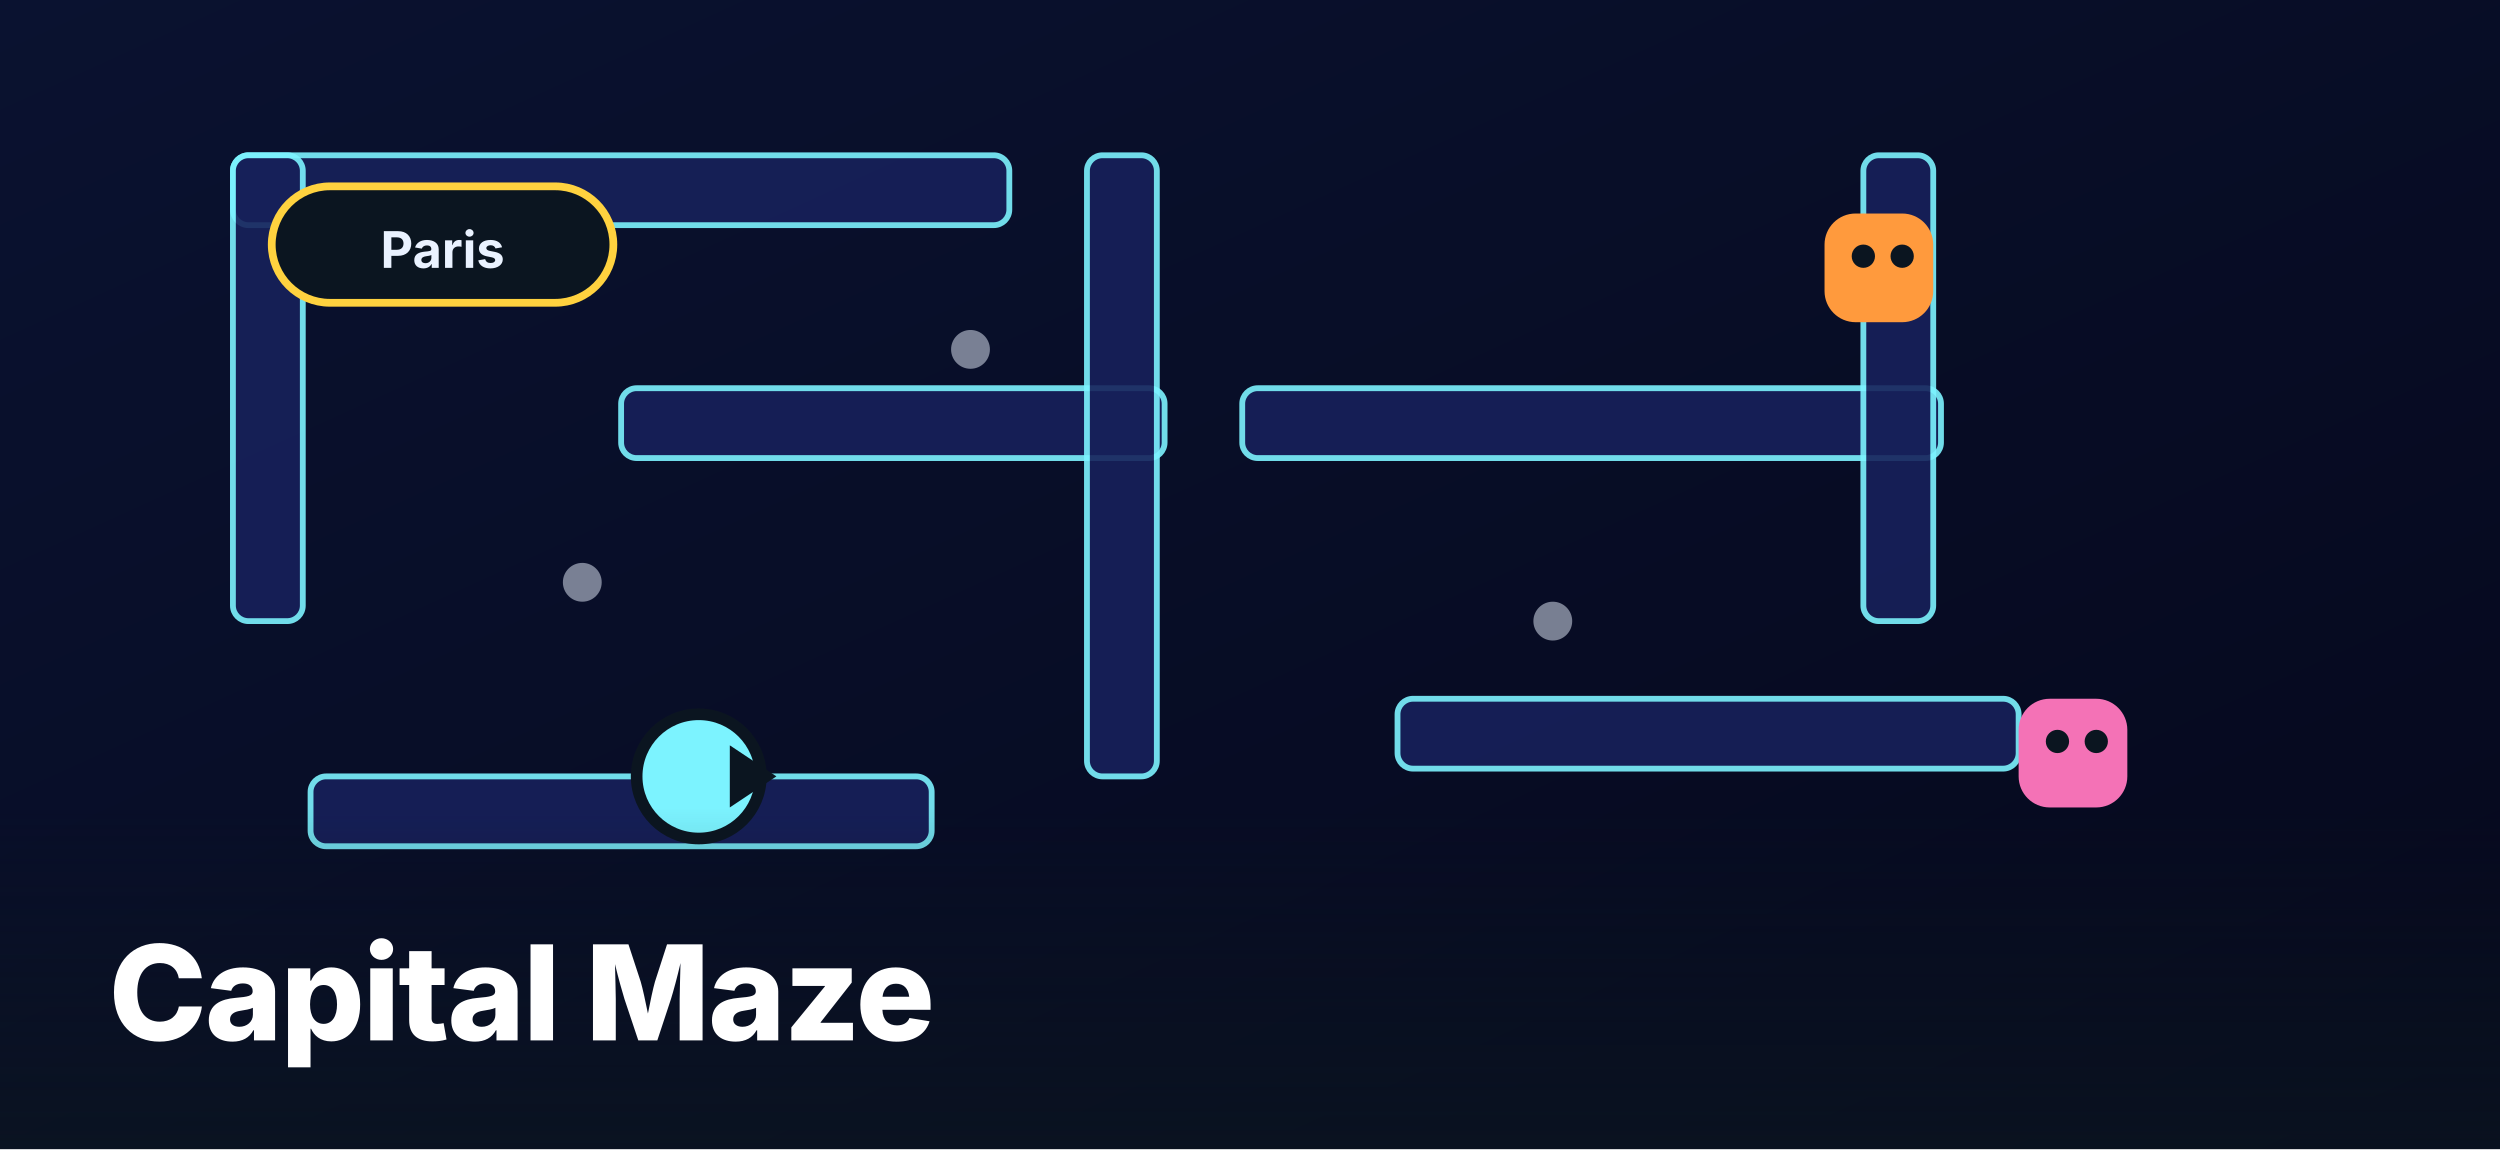
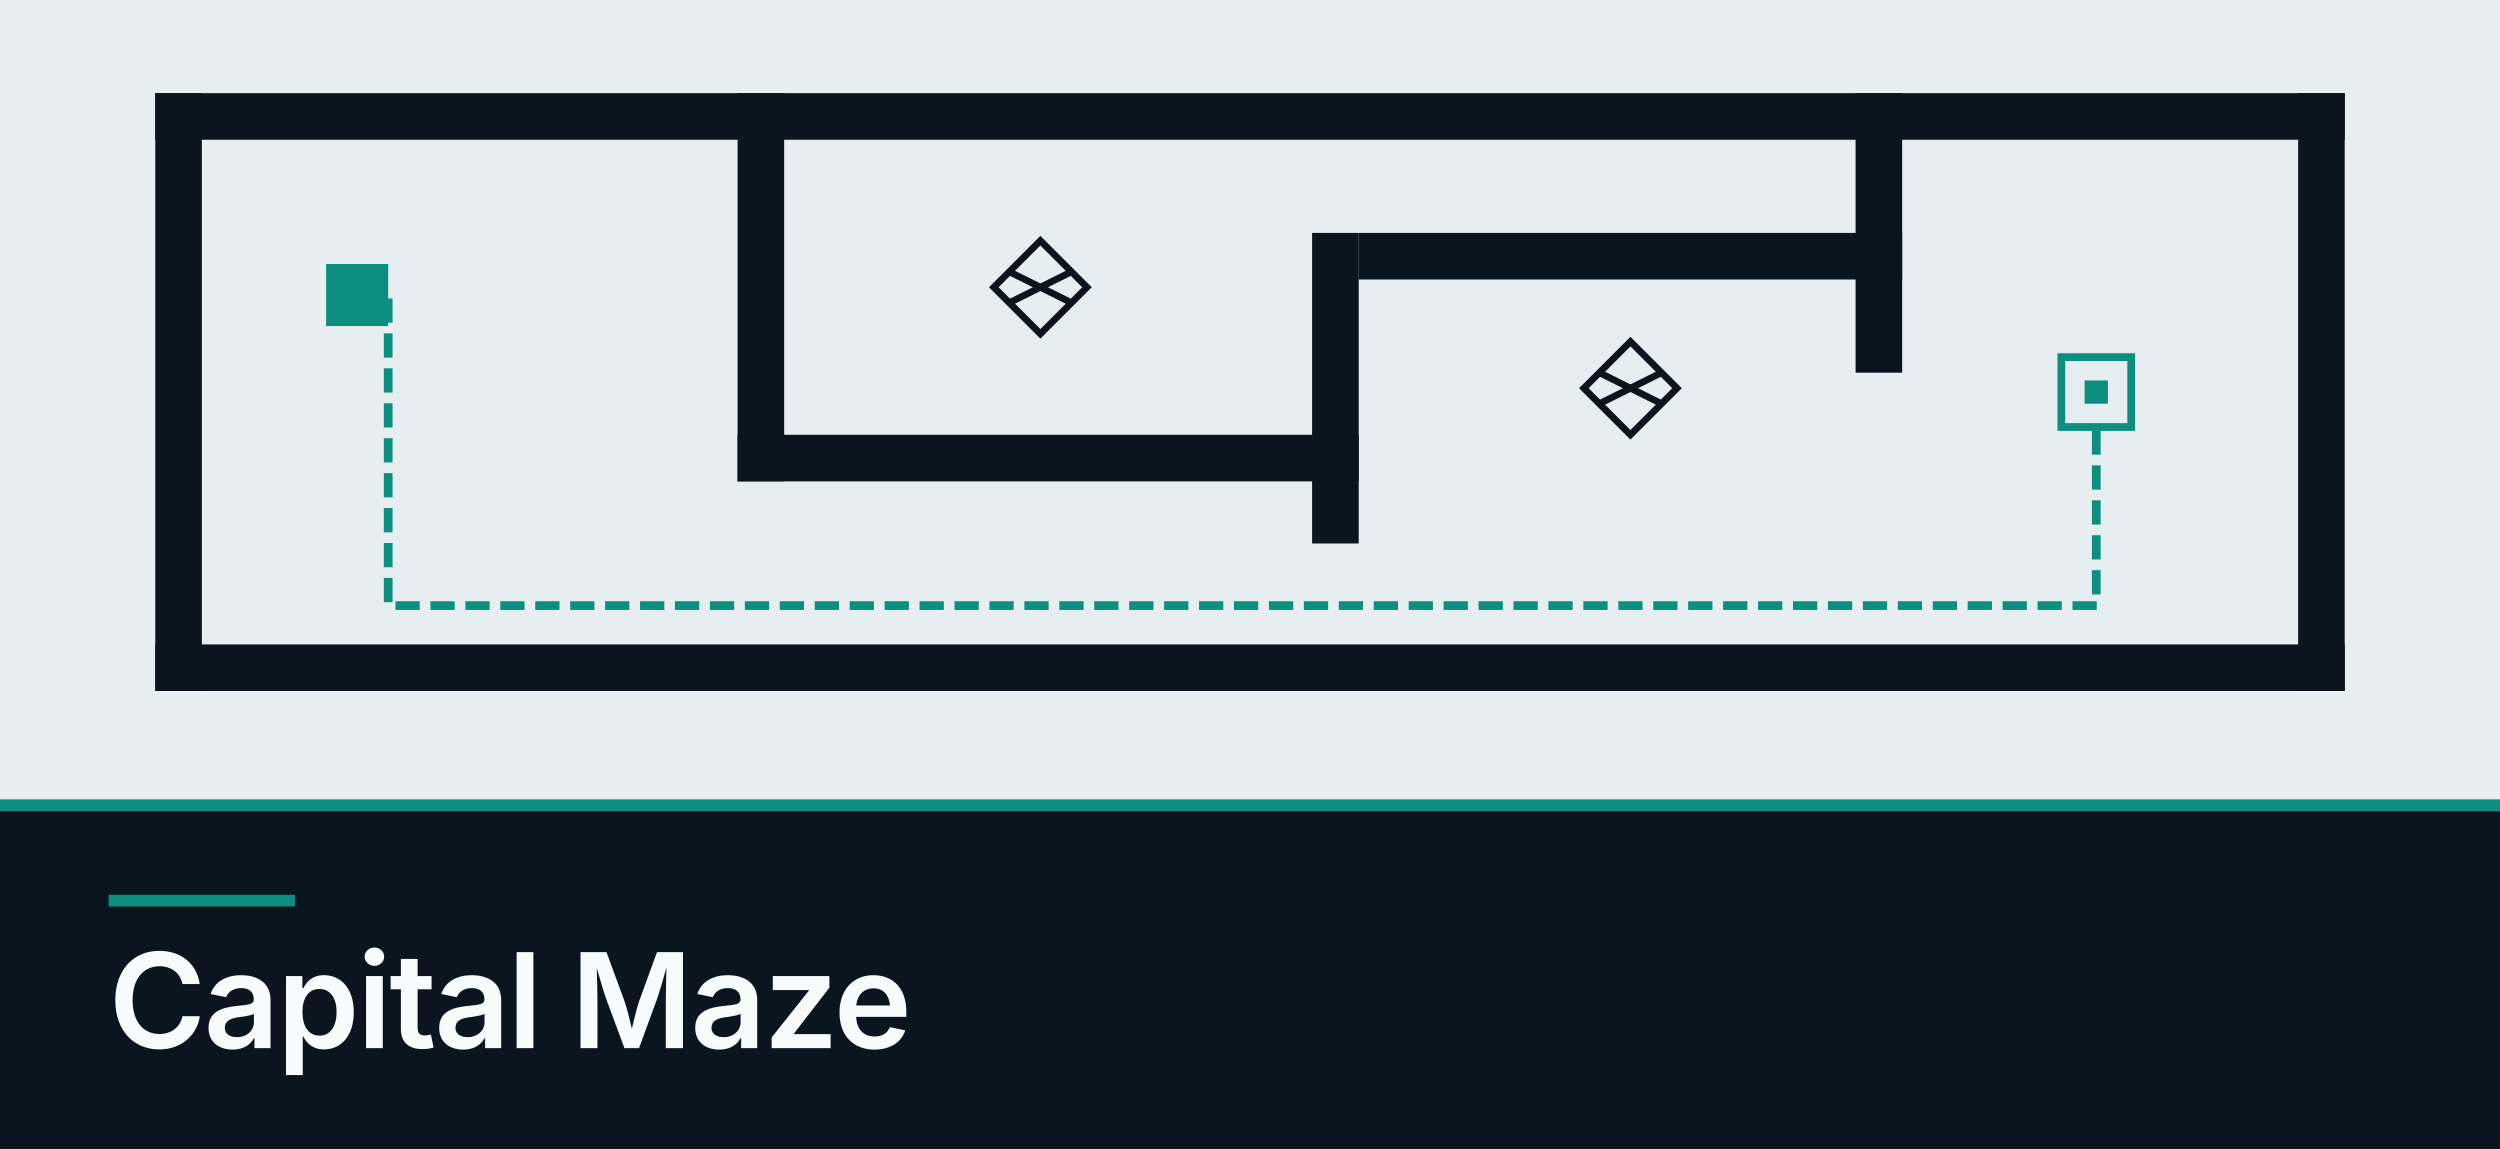
<svg xmlns="http://www.w3.org/2000/svg" viewBox="0 0 644 296" width="644" height="296" role="img" aria-label="Capital Maze">
-   <defs>
-     <linearGradient id="bg" x1="0" y1="0" x2="1" y2="1">
-       <stop offset="0%" stop-color="#0A1230" />
-       <stop offset="100%" stop-color="#05081C" />
-     </linearGradient>
-   </defs>
-   <rect width="644" height="296" fill="url(#bg)" />
-   <rect x="60" y="40" width="200" height="18" rx="4" fill="#16205A" stroke="#7CF3FF" stroke-width="1.5" opacity=".9" />
-   <rect x="60" y="40" width="18" height="120" rx="4" fill="#16205A" stroke="#7CF3FF" stroke-width="1.5" opacity=".9" />
-   <rect x="160" y="100" width="140" height="18" rx="4" fill="#16205A" stroke="#7CF3FF" stroke-width="1.5" opacity=".9" />
-   <rect x="280" y="40" width="18" height="160" rx="4" fill="#16205A" stroke="#7CF3FF" stroke-width="1.5" opacity=".9" />
-   <rect x="320" y="100" width="180" height="18" rx="4" fill="#16205A" stroke="#7CF3FF" stroke-width="1.5" opacity=".9" />
-   <rect x="480" y="40" width="18" height="120" rx="4" fill="#16205A" stroke="#7CF3FF" stroke-width="1.5" opacity=".9" />
-   <rect x="360" y="180" width="160" height="18" rx="4" fill="#16205A" stroke="#7CF3FF" stroke-width="1.5" opacity=".9" />
-   <rect x="80" y="200" width="160" height="18" rx="4" fill="#16205A" stroke="#7CF3FF" stroke-width="1.5" opacity=".9" />
-   <circle cx="150" cy="150" r="5" fill="#EAF2FF" opacity=".5" />
-   <circle cx="250" cy="90" r="5" fill="#EAF2FF" opacity=".5" />
-   <circle cx="400" cy="160" r="5" fill="#EAF2FF" opacity=".5" />
-   <circle cx="180" cy="200" r="16" fill="#7CF3FF" stroke="#0B1520" stroke-width="3" />
-   <path d="M188 192 L200 200 L188 208" fill="#0B1520" />
-   <g transform="translate(470,55)">
-     <rect width="28" height="28" rx="8" fill="#FF9A3D" />
-     <circle cx="10" cy="11" r="3" fill="#0B1520" />
-     <circle cx="20" cy="11" r="3" fill="#0B1520" />
+   <rect width="644" height="296" fill="#E7EEF1" />
+   <rect x="0" y="206" width="644" height="90" fill="#0B1520" />
+   <rect x="0" y="206" width="644" height="3" fill="#0C8F7F" />
+   <g fill="#0B1520">
+     <rect x="40" y="24" width="564" height="12" />
+     <rect x="40" y="166" width="564" height="12" />
+     <rect x="40" y="24" width="12" height="154" />
+     <rect x="592" y="24" width="12" height="154" />
+     <rect x="190" y="24" width="12" height="100" />
+     <rect x="190" y="112" width="160" height="12" />
+     <rect x="338" y="60" width="12" height="80" />
+     <rect x="350" y="60" width="140" height="12" />
+     <rect x="478" y="24" width="12" height="72" />
  </g>
-   <g transform="translate(520,180)">
-     <rect width="28" height="28" rx="8" fill="#F472B6" />
-     <circle cx="10" cy="11" r="3" fill="#0B1520" />
-     <circle cx="20" cy="11" r="3" fill="#0B1520" />
+   <path d="M100 78 V156 H540 V110" fill="none" stroke="#0C8F7F" stroke-width="2.25" stroke-dasharray="4 5" stroke-linejoin="miter" stroke-linecap="square" />
+   <rect x="84" y="68" width="16" height="16" fill="#0C8F7F" />
+   <g fill="none" stroke="#0B1520" stroke-width="1.75">
+     <polygon points="268,62 280,74 268,86 256,74" />
+     <line x1="260" y1="70" x2="276" y2="78" />
+     <line x1="276" y1="70" x2="260" y2="78" />
+     <polygon points="420,88 432,100 420,112 408,100" />
+     <line x1="412" y1="96" x2="428" y2="104" />
+     <line x1="428" y1="96" x2="412" y2="104" />
  </g>
-   <g transform="translate(70,48)">
-     <rect width="88" height="30" rx="15" fill="#0B1520" stroke="#FFD23F" stroke-width="2" />
-     <text x="44" y="21" text-anchor="middle" font-family="system-ui,-apple-system,Segoe UI,sans-serif" font-size="13" font-weight="700" fill="#EAF2FF">Paris</text>
-   </g>
-   <defs>
-     <linearGradient id="titleFade" x1="0" y1="0" x2="0" y2="1">
-       <stop offset="0%" stop-color="#0B1520" stop-opacity="0" />
-       <stop offset="100%" stop-color="#0B1520" stop-opacity="0.72" />
-     </linearGradient>
-   </defs>
-   <rect x="0" y="208" width="644" height="88" fill="url(#titleFade)" />
-   <text x="28" y="268" font-family="system-ui,-apple-system,BlinkMacSystemFont,Segoe UI,sans-serif" font-size="34" font-weight="800" fill="#FFFFFF" letter-spacing="-0.5">Capital Maze</text>
+   <rect x="531" y="92" width="18" height="18" fill="none" stroke="#0C8F7F" stroke-width="2" />
+   <rect x="537" y="98" width="6" height="6" fill="#0C8F7F" />
+   <line x1="28" y1="232" x2="76" y2="232" stroke="#0C8F7F" stroke-width="3" />
+   <text x="28" y="270" font-family="Inter, 'Noto Sans', 'Segoe UI', Helvetica, Arial, sans-serif" font-size="34" font-weight="600" fill="#F7FBFC" letter-spacing="-0.6">Capital Maze</text>
</svg>
